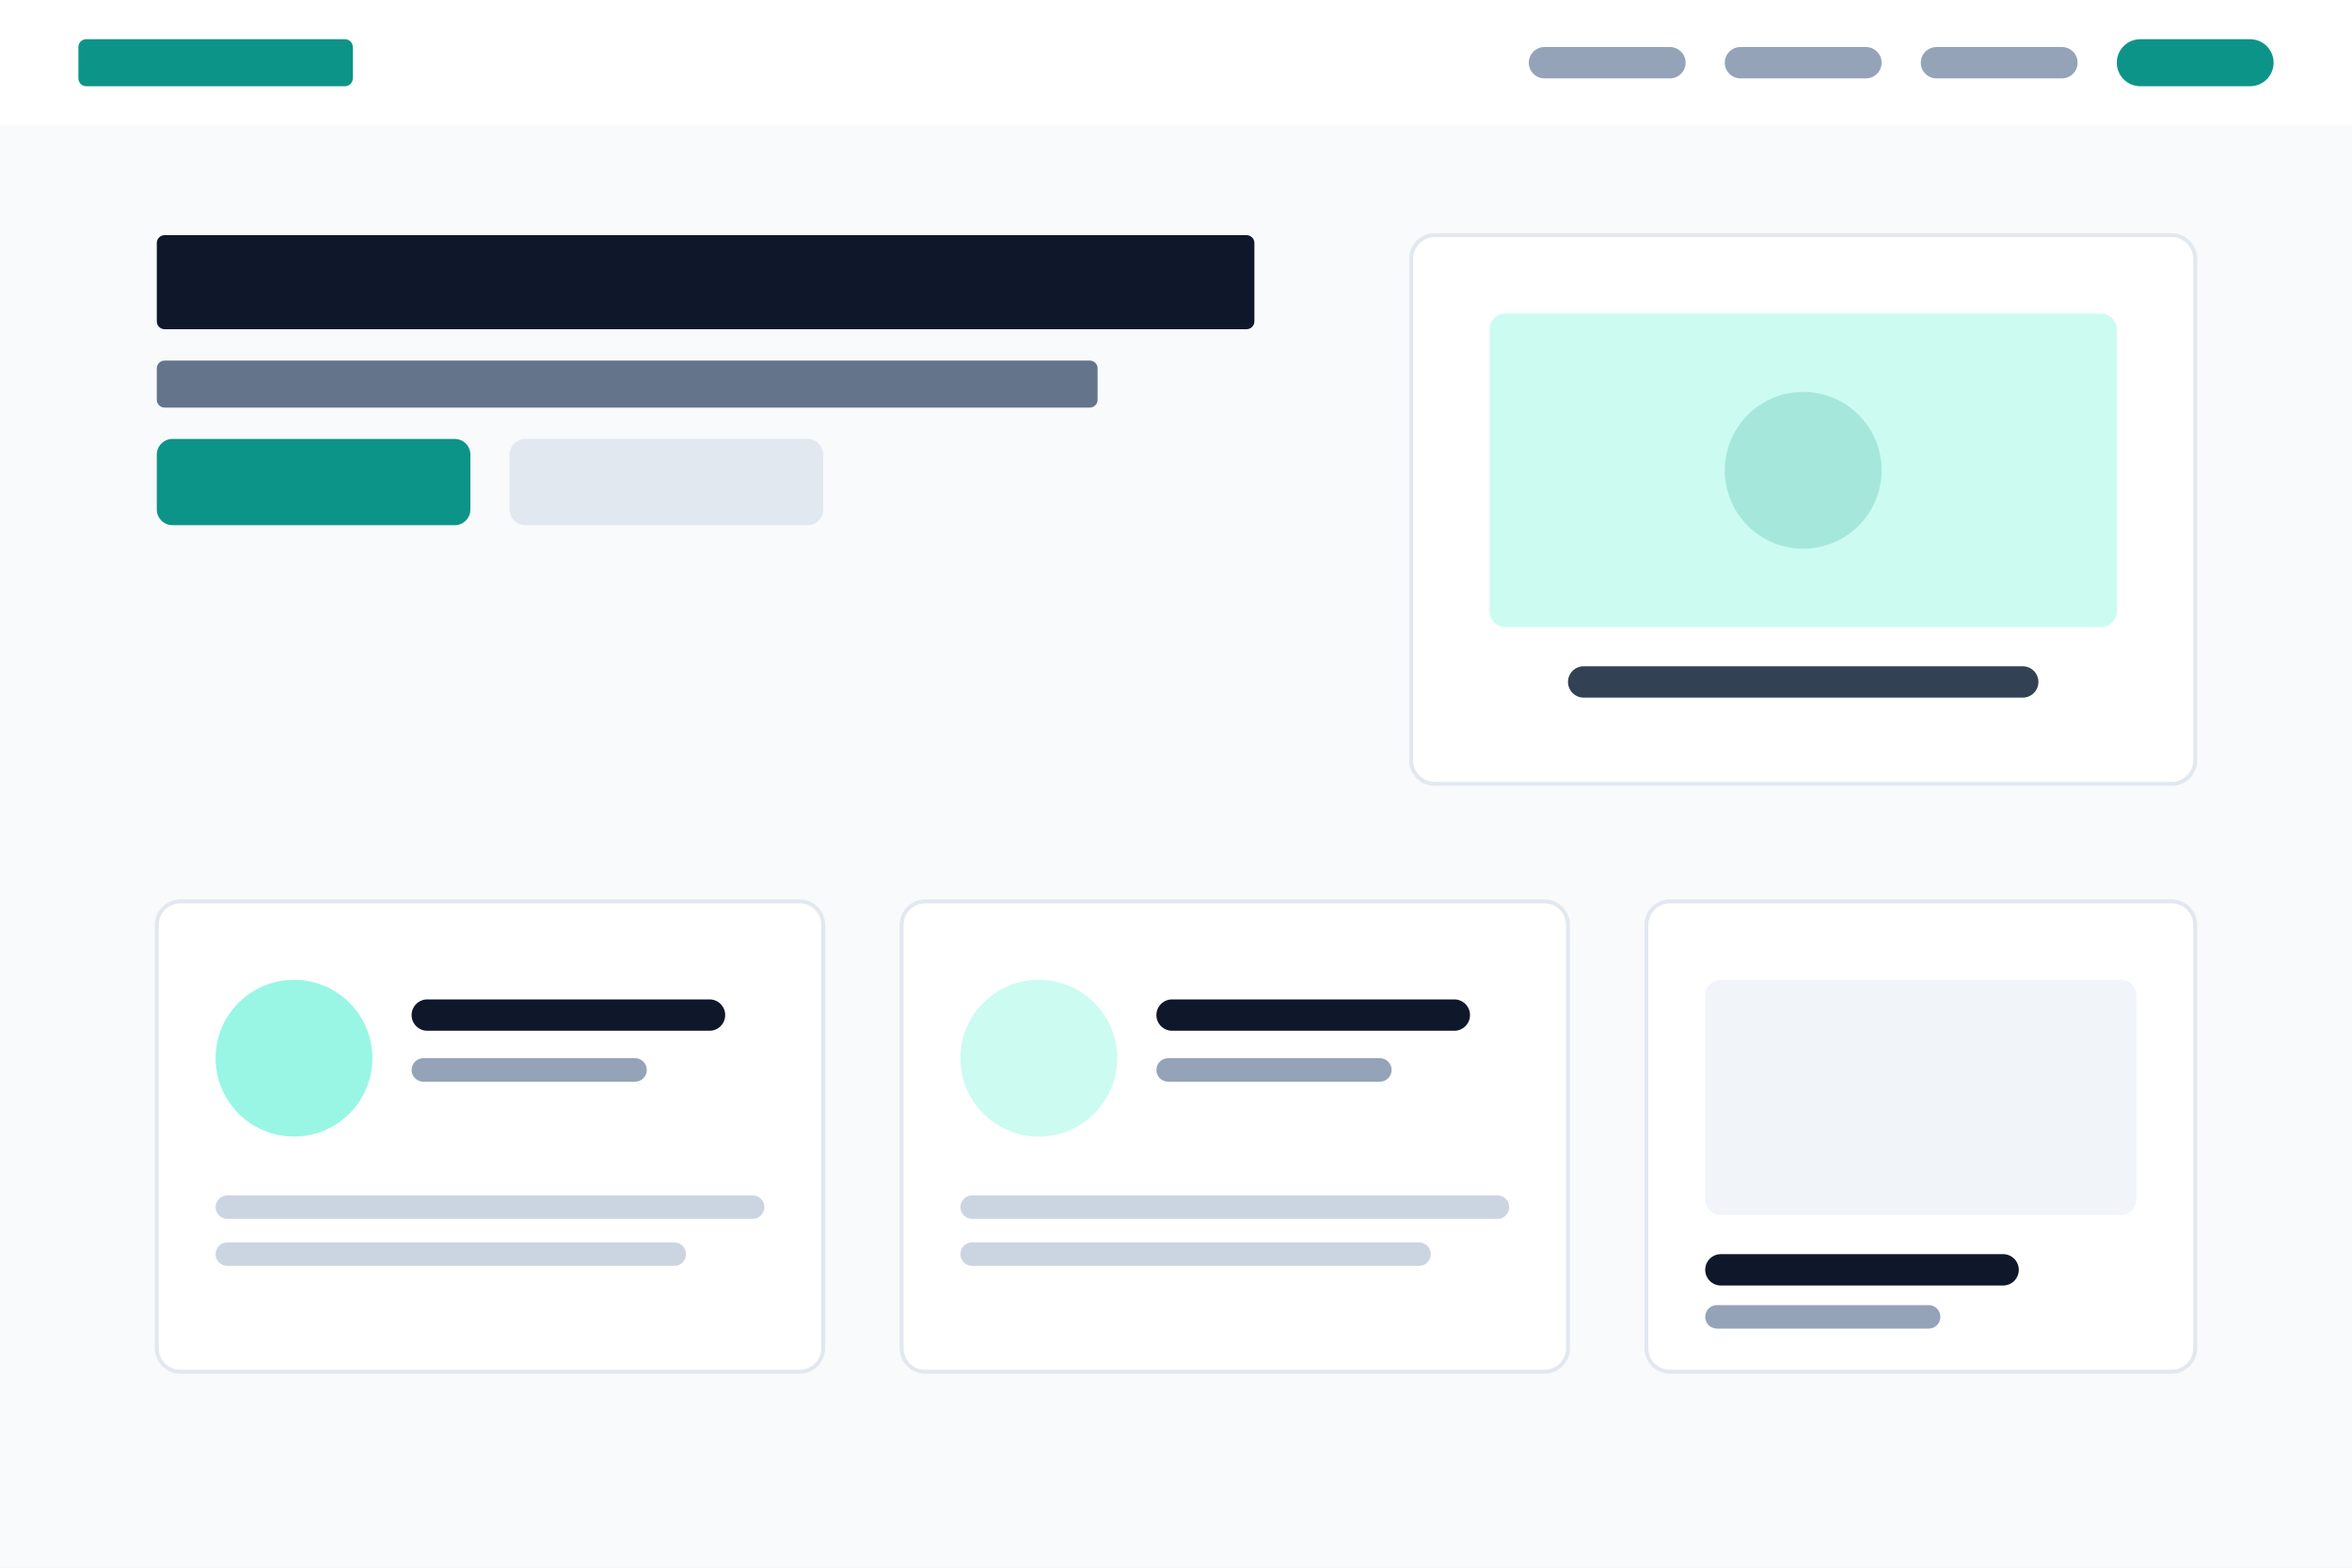
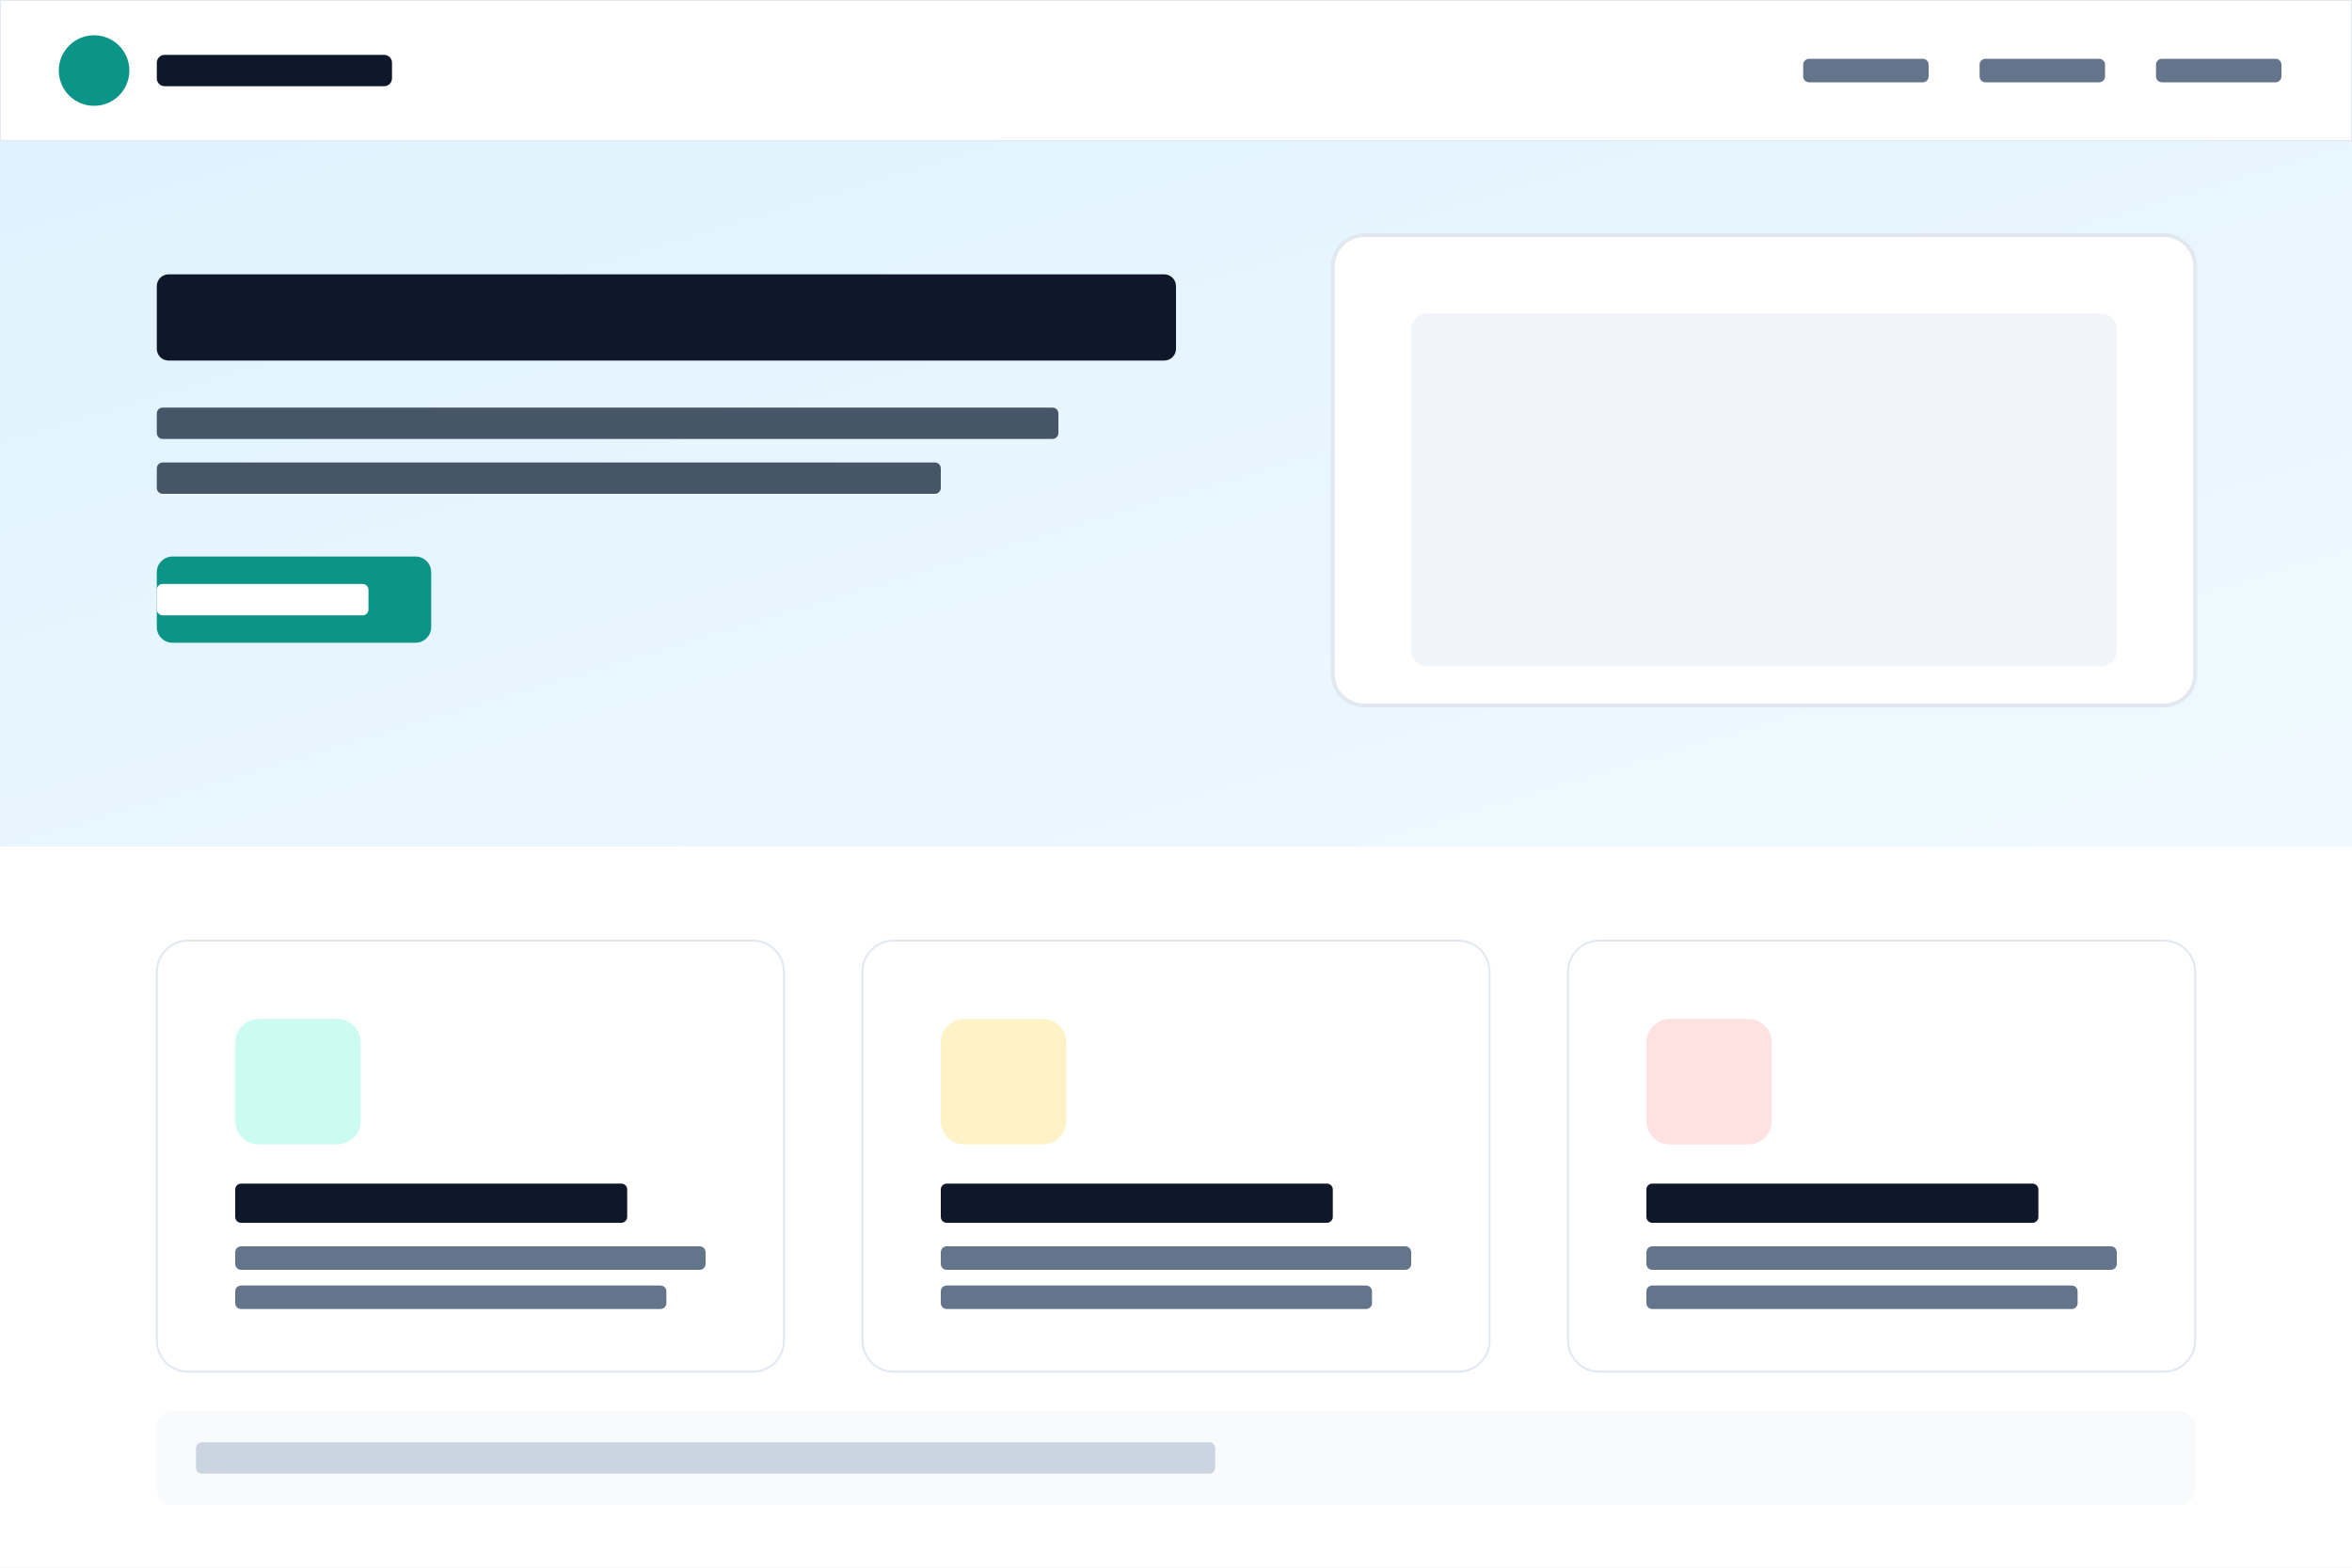
- <svg xmlns="http://www.w3.org/2000/svg" width="1200" height="800" viewBox="0 0 1200 800">
-   <rect width="1200" height="800" fill="#f8fafc" />
-   <rect x="0" y="0" width="1200" height="64" fill="#ffffff" />
-   <rect x="40" y="20" width="140" height="24" rx="4" fill="#0d9488" />
-   <rect x="780" y="24" width="80" height="16" rx="8" fill="#94a3b8" />
-   <rect x="880" y="24" width="80" height="16" rx="8" fill="#94a3b8" />
-   <rect x="980" y="24" width="80" height="16" rx="8" fill="#94a3b8" />
-   <rect x="1080" y="20" width="80" height="24" rx="12" fill="#0d9488" />
-   <rect x="80" y="120" width="560" height="48" rx="4" fill="#0f172a" />
-   <rect x="80" y="184" width="480" height="24" rx="4" fill="#64748b" />
-   <rect x="80" y="224" width="160" height="44" rx="8" fill="#0d9488" />
-   <rect x="260" y="224" width="160" height="44" rx="8" fill="#e2e8f0" />
-   <rect x="720" y="120" width="400" height="280" rx="12" fill="#ffffff" stroke="#e2e8f0" stroke-width="2" />
-   <rect x="760" y="160" width="320" height="160" rx="8" fill="#ccfbf1" />
-   <circle cx="920" cy="240" r="40" fill="#0d9488" opacity="0.2" />
-   <rect x="800" y="340" width="240" height="16" rx="8" fill="#334155" />
-   <rect x="80" y="460" width="340" height="240" rx="12" fill="#ffffff" stroke="#e2e8f0" stroke-width="2" />
-   <rect x="110" y="500" width="80" height="80" rx="40" fill="#99f6e4" />
-   <rect x="210" y="510" width="160" height="16" rx="8" fill="#0f172a" />
-   <rect x="210" y="540" width="120" height="12" rx="6" fill="#94a3b8" />
-   <rect x="110" y="610" width="280" height="12" rx="6" fill="#cbd5e1" />
-   <rect x="110" y="634" width="240" height="12" rx="6" fill="#cbd5e1" />
-   <rect x="460" y="460" width="340" height="240" rx="12" fill="#ffffff" stroke="#e2e8f0" stroke-width="2" />
-   <rect x="490" y="500" width="80" height="80" rx="40" fill="#ccfbf1" />
-   <rect x="590" y="510" width="160" height="16" rx="8" fill="#0f172a" />
-   <rect x="590" y="540" width="120" height="12" rx="6" fill="#94a3b8" />
-   <rect x="490" y="610" width="280" height="12" rx="6" fill="#cbd5e1" />
-   <rect x="490" y="634" width="240" height="12" rx="6" fill="#cbd5e1" />
-   <rect x="840" y="460" width="280" height="240" rx="12" fill="#ffffff" stroke="#e2e8f0" stroke-width="2" />
-   <rect x="870" y="500" width="220" height="120" rx="8" fill="#f1f5f9" />
-   <rect x="870" y="640" width="160" height="16" rx="8" fill="#0f172a" />
-   <rect x="870" y="666" width="120" height="12" rx="6" fill="#94a3b8" />
+ <svg xmlns="http://www.w3.org/2000/svg" width="1200" height="800" viewBox="0 0 1200 800" role="img" aria-label="Sample landing page screenshot">
+   <defs>
+     <linearGradient id="heroGrad" x1="0" y1="0" x2="1" y2="1">
+       <stop offset="0%" stop-color="#e0f2fe" />
+       <stop offset="100%" stop-color="#f0f9ff" />
+     </linearGradient>
+   </defs>
+   <rect width="1200" height="800" fill="#ffffff" />
+   <rect x="0" y="0" width="1200" height="72" fill="#ffffff" stroke="#e2e8f0" stroke-width="1" />
+   <circle cx="48" cy="36" r="18" fill="#0d9488" />
+   <rect x="80" y="28" width="120" height="16" rx="4" fill="#0f172a" />
+   <rect x="920" y="30" width="64" height="12" rx="3" fill="#64748b" />
+   <rect x="1010" y="30" width="64" height="12" rx="3" fill="#64748b" />
+   <rect x="1100" y="30" width="64" height="12" rx="3" fill="#64748b" />
+   <rect x="0" y="72" width="1200" height="360" fill="url(#heroGrad)" />
+   <rect x="80" y="140" width="520" height="44" rx="6" fill="#0f172a" />
+   <rect x="80" y="208" width="460" height="16" rx="3" fill="#475569" />
+   <rect x="80" y="236" width="400" height="16" rx="3" fill="#475569" />
+   <rect x="80" y="284" width="140" height="44" rx="8" fill="#0d9488" />
+   <rect x="80" y="298" width="108" height="16" rx="3" fill="#ffffff" />
+   <rect x="680" y="120" width="440" height="240" rx="16" fill="#ffffff" stroke="#e2e8f0" stroke-width="2" />
+   <rect x="720" y="160" width="360" height="180" rx="8" fill="#f1f5f9" />
+   <rect x="80" y="480" width="320" height="220" rx="16" fill="#ffffff" stroke="#e2e8f0" stroke-width="1" />
+   <rect x="120" y="520" width="64" height="64" rx="12" fill="#ccfbf1" />
+   <rect x="120" y="604" width="200" height="20" rx="3" fill="#0f172a" />
+   <rect x="120" y="636" width="240" height="12" rx="3" fill="#64748b" />
+   <rect x="120" y="656" width="220" height="12" rx="3" fill="#64748b" />
+   <rect x="440" y="480" width="320" height="220" rx="16" fill="#ffffff" stroke="#e2e8f0" stroke-width="1" />
+   <rect x="480" y="520" width="64" height="64" rx="12" fill="#fef3c7" />
+   <rect x="480" y="604" width="200" height="20" rx="3" fill="#0f172a" />
+   <rect x="480" y="636" width="240" height="12" rx="3" fill="#64748b" />
+   <rect x="480" y="656" width="220" height="12" rx="3" fill="#64748b" />
+   <rect x="800" y="480" width="320" height="220" rx="16" fill="#ffffff" stroke="#e2e8f0" stroke-width="1" />
+   <rect x="840" y="520" width="64" height="64" rx="12" fill="#fee2e2" />
+   <rect x="840" y="604" width="200" height="20" rx="3" fill="#0f172a" />
+   <rect x="840" y="636" width="240" height="12" rx="3" fill="#64748b" />
+   <rect x="840" y="656" width="220" height="12" rx="3" fill="#64748b" />
+   <rect x="80" y="720" width="1040" height="48" rx="8" fill="#f8fafc" />
+   <rect x="100" y="736" width="520" height="16" rx="3" fill="#cbd5e1" />
</svg>
